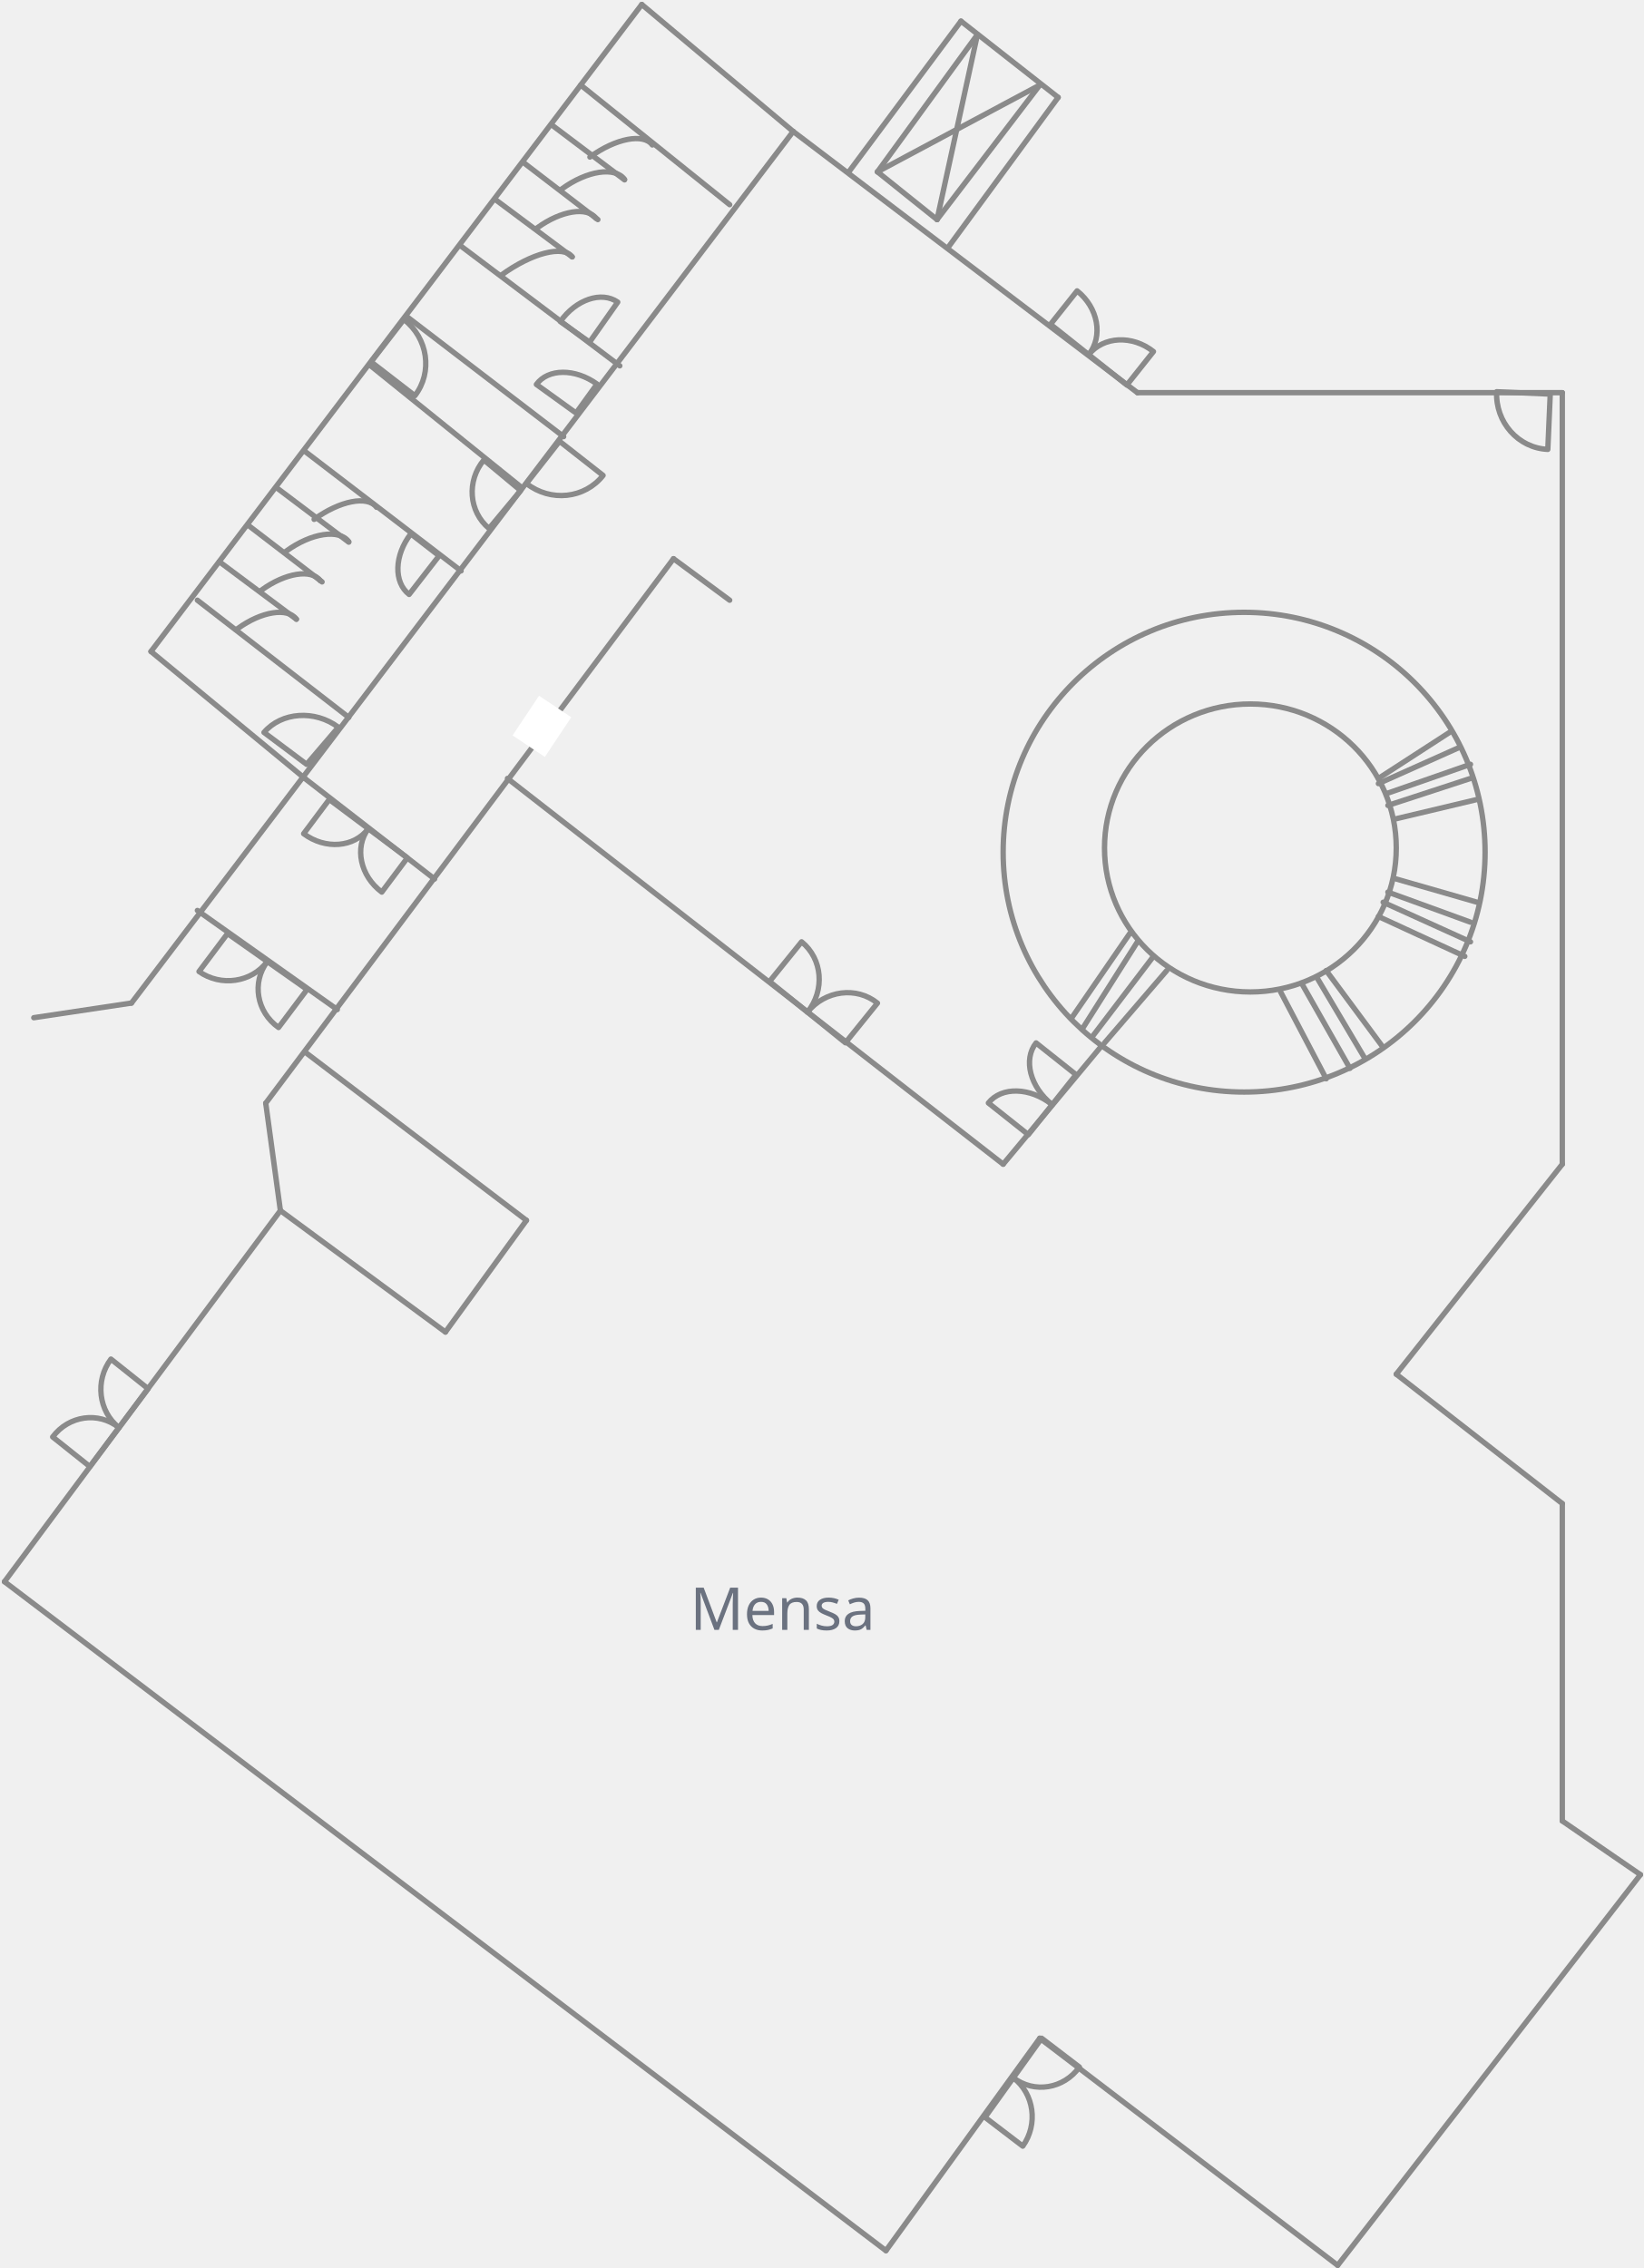
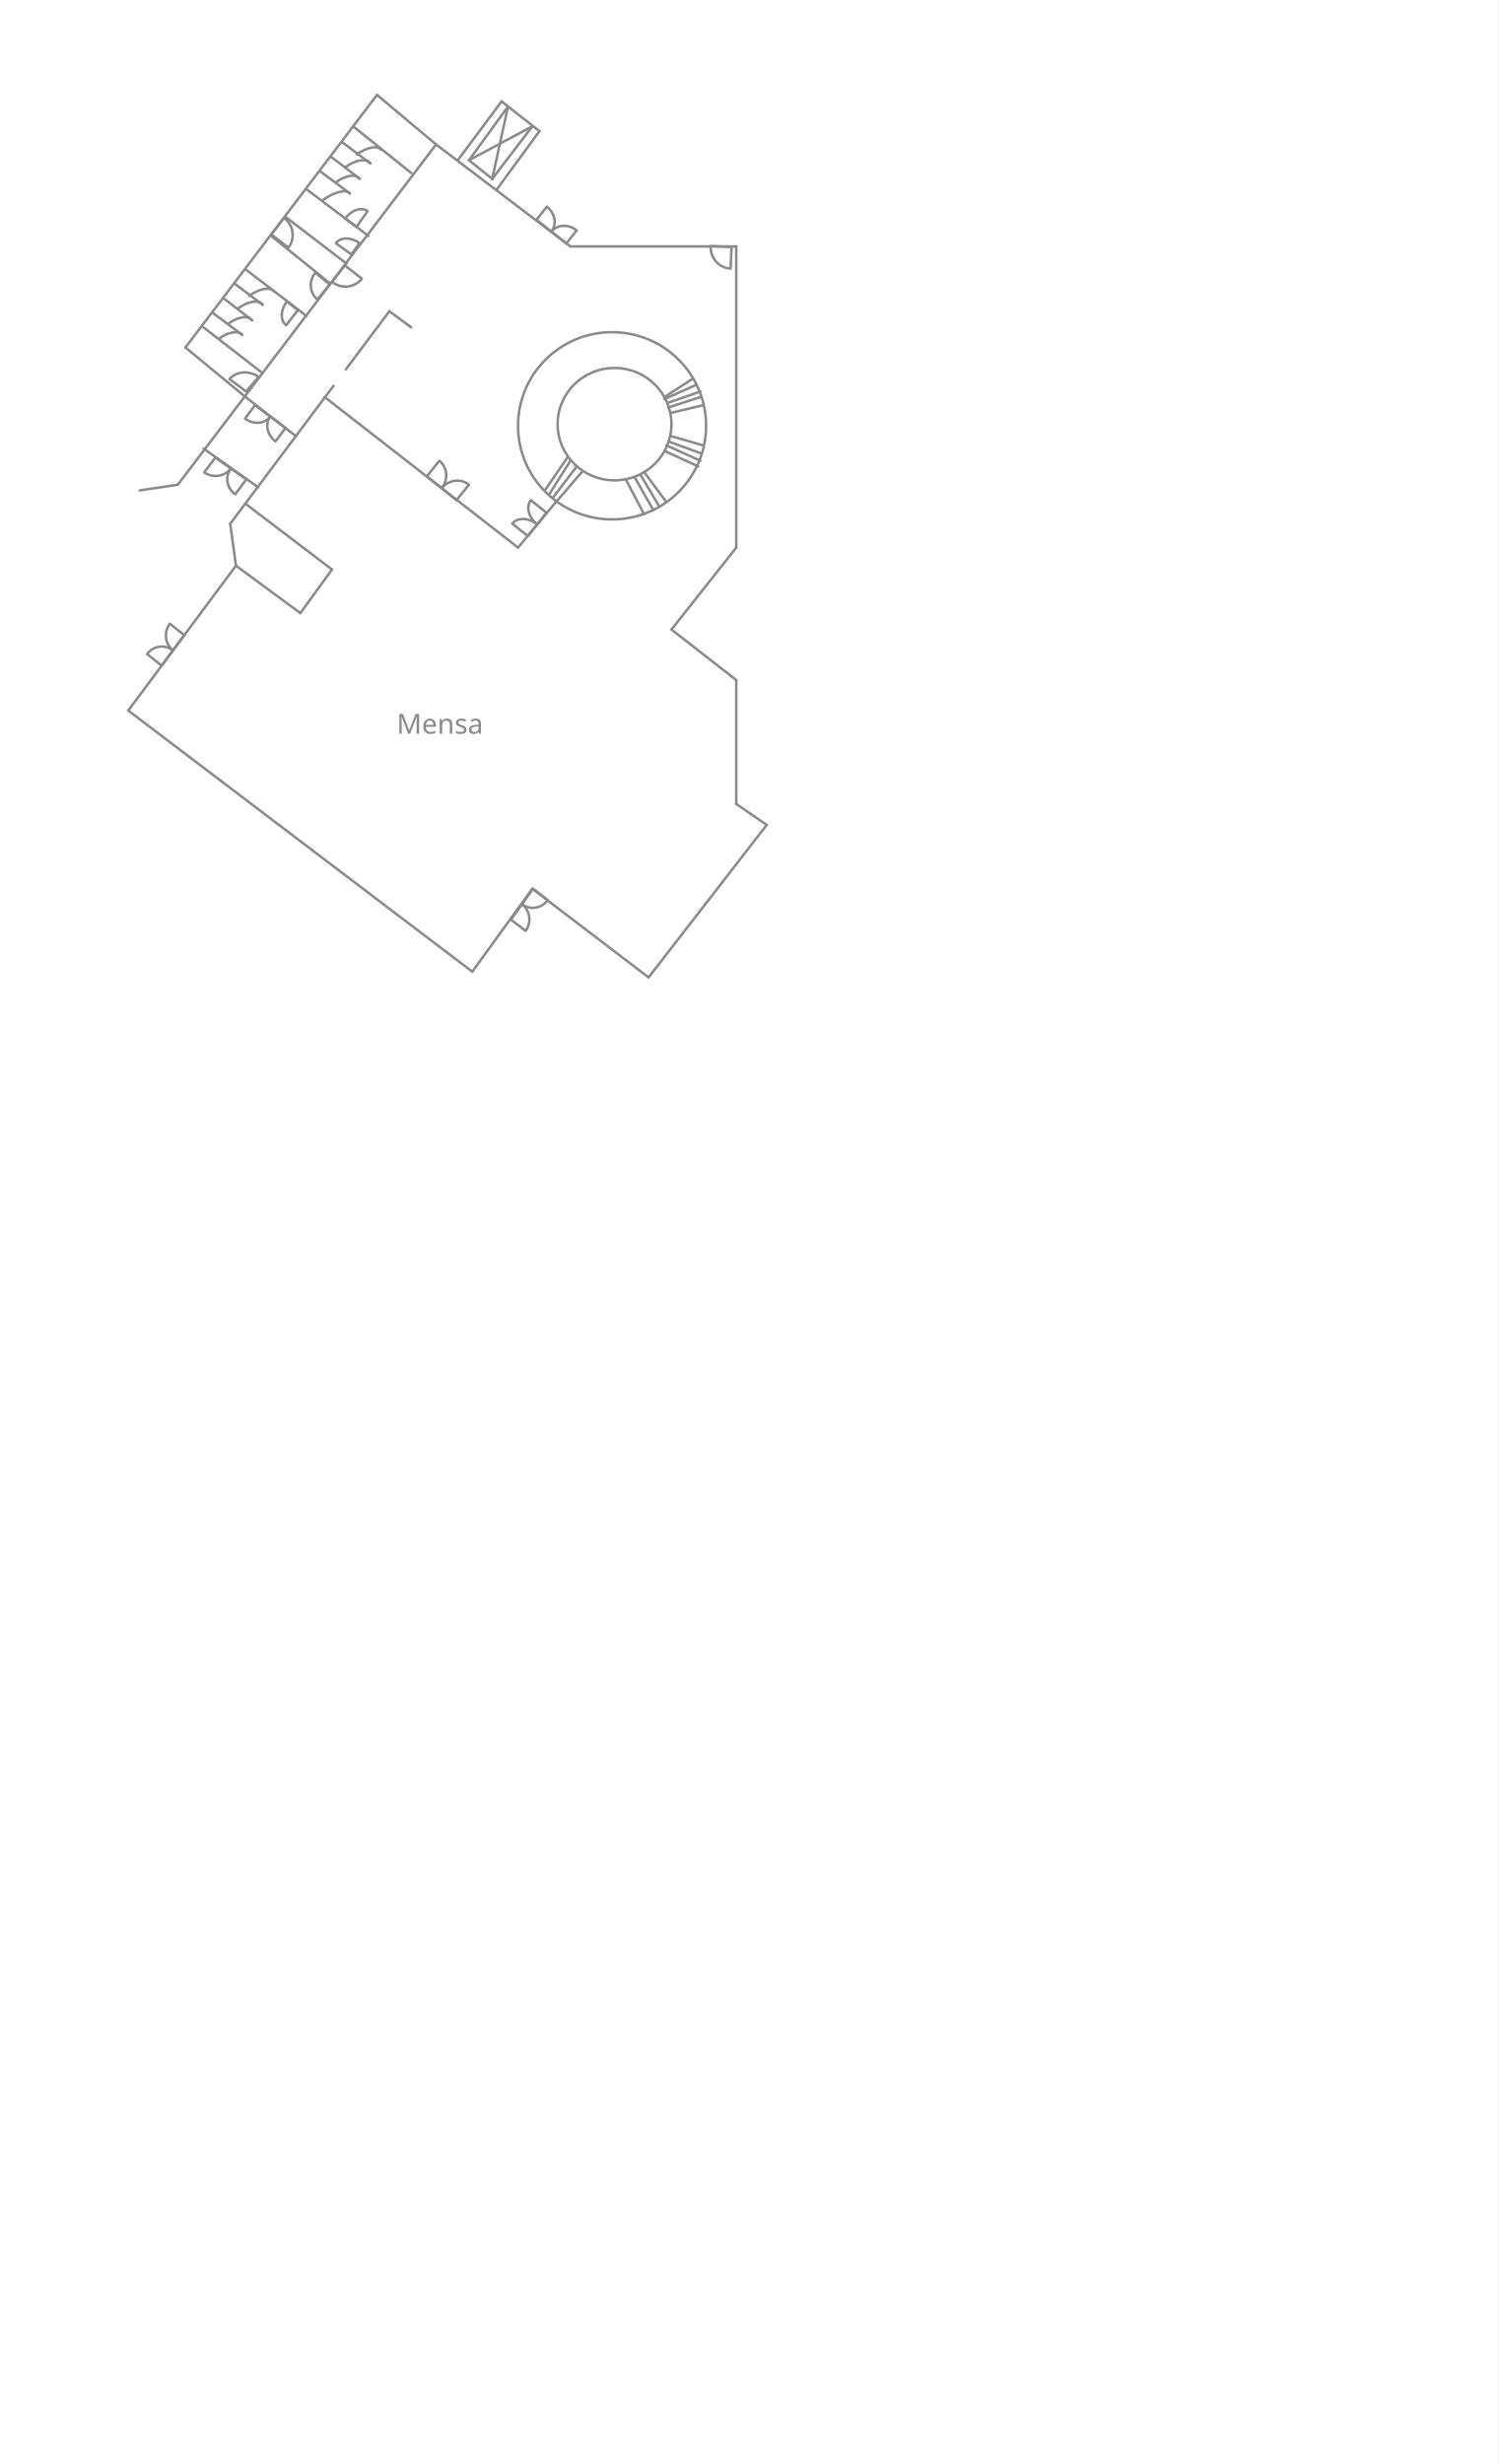
- <svg xmlns="http://www.w3.org/2000/svg" version="1.1" x="0" y="0" width="824.671" height="1138.394" viewBox="0, 0, 916.301, 1264.882">
-   <g id="Layer_1" transform="translate(-440.751, -435.219)">
-     <path d="M1311.979,1084.5 L1219.388,1201.601" fill-opacity="0" stroke="#8A8A8A" stroke-width="3" stroke-linecap="round" stroke-linejoin="round" />
-     <path d="M1219.388,1201.601 L1311.979,1273.768" fill-opacity="0" stroke="#8A8A8A" stroke-width="3" stroke-linecap="round" stroke-linejoin="round" />
-     <path d="M1311.979,1273.768 L1311.979,1450.782" fill-opacity="0" stroke="#8A8A8A" stroke-width="3" stroke-linecap="round" stroke-linejoin="round" />
-     <path d="M1311.979,1450.782 L1355.552,1480.738" fill-opacity="0" stroke="#8A8A8A" stroke-width="3" stroke-linecap="round" stroke-linejoin="round" />
-     <path d="M1355.552,1480.738 L1186.708,1698.601" fill-opacity="0" stroke="#8A8A8A" stroke-width="3" stroke-linecap="round" stroke-linejoin="round" />
-     <path d="M1186.708,1698.601 L1020.588,1571.968" fill-opacity="0" stroke="#8A8A8A" stroke-width="3" stroke-linecap="round" stroke-linejoin="round" />
-     <path d="M1020.588,1571.968 L934.804,1690.431" fill-opacity="0" stroke="#8A8A8A" stroke-width="3" stroke-linecap="round" stroke-linejoin="round" />
-     <path d="M934.804,1690.431 L443.251,1317.341" fill-opacity="0" stroke="#8A8A8A" stroke-width="3" stroke-linecap="round" stroke-linejoin="round" />
-     <path d="M443.251,1317.341 L597.117,1110.371" fill-opacity="0" stroke="#8A8A8A" stroke-width="3" stroke-linecap="round" stroke-linejoin="round" />
-     <path d="M597.117,1110.371 L588.947,1050.459" fill-opacity="0" stroke="#8A8A8A" stroke-width="3" stroke-linecap="round" stroke-linejoin="round" />
-     <path d="M588.947,1050.459 L816.341,746.812" fill-opacity="0" stroke="#8A8A8A" stroke-width="3" stroke-linecap="round" stroke-linejoin="round" />
-     <path d="M816.341,746.812 L847.659,769.96" fill-opacity="0" stroke="#8A8A8A" stroke-width="3" stroke-linecap="round" stroke-linejoin="round" />
-     <path d="M723.749,869.36 L1000.163,1084.5" fill-opacity="0" stroke="#8A8A8A" stroke-width="3" stroke-linecap="round" stroke-linejoin="round" />
-     <path d="M1000.163,1084.5 L1054.338,1019.392" fill-opacity="0" stroke="#8A8A8A" stroke-width="3" stroke-linecap="round" stroke-linejoin="round" />
-     <path d="M514.056,994.632 L883.062,508.525" fill-opacity="0" stroke="#8A8A8A" stroke-width="3" stroke-linecap="round" stroke-linejoin="round" />
-     <path d="M883.062,508.525 L1075.053,654.221" fill-opacity="0" stroke="#8A8A8A" stroke-width="3" stroke-linecap="round" stroke-linejoin="round" />
-     <path d="M1075.053,654.221 L1311.979,654.221" fill-opacity="0" stroke="#8A8A8A" stroke-width="3" stroke-linecap="round" stroke-linejoin="round" />
-     <path d="M1311.979,654.221 L1311.979,1084.5" fill-opacity="0" stroke="#8A8A8A" stroke-width="3" stroke-linecap="round" stroke-linejoin="round" />
-     <path d="M1209.432,869.36 L1249.131,843.655" fill-opacity="0" stroke="#8A8A8A" stroke-width="3" stroke-linecap="round" stroke-linejoin="round" />
-     <path d="M1209.432,872.239 L1254.425,852.124" fill-opacity="0" stroke="#8A8A8A" stroke-width="3" stroke-linecap="round" stroke-linejoin="round" />
-     <path d="M1214.725,877.532 L1260.777,861.485" fill-opacity="0" stroke="#8A8A8A" stroke-width="3" stroke-linecap="round" stroke-linejoin="round" />
-     <path d="M1214.725,884.413 L1260.777,869.36" fill-opacity="0" stroke="#8A8A8A" stroke-width="3" stroke-linecap="round" stroke-linejoin="round" />
-     <path d="M1219.388,891.824 L1264.482,881.095" fill-opacity="0" stroke="#8A8A8A" stroke-width="3" stroke-linecap="round" stroke-linejoin="round" />
-     <path d="M1219.388,925.448 L1264.482,938.405" fill-opacity="0" stroke="#8A8A8A" stroke-width="3" stroke-linecap="round" stroke-linejoin="round" />
-     <path d="M1214.725,932.749 L1260.777,949.521" fill-opacity="0" stroke="#8A8A8A" stroke-width="3" stroke-linecap="round" stroke-linejoin="round" />
-     <path d="M1212.078,938.405 L1260.777,960.481" fill-opacity="0" stroke="#8A8A8A" stroke-width="3" stroke-linecap="round" stroke-linejoin="round" />
-     <path d="M1209.432,946.345 L1257.601,968.577" fill-opacity="0" stroke="#8A8A8A" stroke-width="3" stroke-linecap="round" stroke-linejoin="round" />
-     <path d="M1180.319,976.517 L1212.078,1019.392" fill-opacity="0" stroke="#8A8A8A" stroke-width="3" stroke-linecap="round" stroke-linejoin="round" />
-     <path d="M1175.025,980.222 L1202.021,1025.744" fill-opacity="0" stroke="#8A8A8A" stroke-width="3" stroke-linecap="round" stroke-linejoin="round" />
-     <path d="M1167.085,984.457 L1193.552,1031.038" fill-opacity="0" stroke="#8A8A8A" stroke-width="3" stroke-linecap="round" stroke-linejoin="round" />
-     <path d="M1154.911,988.438 L1180.319,1036.86" fill-opacity="0" stroke="#8A8A8A" stroke-width="3" stroke-linecap="round" stroke-linejoin="round" />
-     <path d="M1091.391,976.517 L1056.688,1016.865" fill-opacity="0" stroke="#8A8A8A" stroke-width="3" stroke-linecap="round" stroke-linejoin="round" />
-     <path d="M1083.98,968.577 L1050.544,1012.511" fill-opacity="0" stroke="#8A8A8A" stroke-width="3" stroke-linecap="round" stroke-linejoin="round" />
-     <path d="M1075.053,960.481 L1044.81,1008.26" fill-opacity="0" stroke="#8A8A8A" stroke-width="3" stroke-linecap="round" stroke-linejoin="round" />
-     <path d="M1070.747,955.862 L1038.458,1002.801" fill-opacity="0" stroke="#8A8A8A" stroke-width="3" stroke-linecap="round" stroke-linejoin="round" />
-     <path d="M459.591,1002.801 L514.056,994.632" fill-opacity="0" stroke="#8A8A8A" stroke-width="3" stroke-linecap="round" stroke-linejoin="round" />
-     <path d="M524.95,798.555 L610.733,869.36" fill-opacity="0" stroke="#8A8A8A" stroke-width="3" stroke-linecap="round" stroke-linejoin="round" />
-     <path d="M524.95,798.555 L798.64,437.719" fill-opacity="0" stroke="#8A8A8A" stroke-width="3" stroke-linecap="round" stroke-linejoin="round" />
-     <path d="M798.64,437.719 L883.062,508.525" fill-opacity="0" stroke="#8A8A8A" stroke-width="3" stroke-linecap="round" stroke-linejoin="round" />
-     <path d="M550.821,769.96 L635.243,835.319" fill-opacity="0" stroke="#8A8A8A" stroke-width="3" stroke-linecap="round" stroke-linejoin="round" />
-     <path d="M610.733,686.9 L697.878,753.621" fill-opacity="0" stroke="#8A8A8A" stroke-width="3" stroke-linecap="round" stroke-linejoin="round" />
-     <path d="M647.497,639.243 L731.919,707.325" fill-opacity="0" stroke="#8A8A8A" stroke-width="3" stroke-linecap="round" stroke-linejoin="round" />
-     <path d="M667.922,612.01 L755.067,678.73" fill-opacity="0" stroke="#8A8A8A" stroke-width="3" stroke-linecap="round" stroke-linejoin="round" />
-     <path d="M697.878,572.522 L786.385,639.243" fill-opacity="0" stroke="#8A8A8A" stroke-width="3" stroke-linecap="round" stroke-linejoin="round" />
-     <path d="M764.599,482.654 L847.659,549.374" fill-opacity="0" stroke="#8A8A8A" stroke-width="3" stroke-linecap="round" stroke-linejoin="round" />
-     <path d="M713.464,729.953 C702.145,720.528 700.858,703.414 710.589,691.729 L731.083,708.795 z" fill-opacity="0" stroke="#8A8A8A" stroke-width="3" stroke-linecap="round" stroke-linejoin="round" />
-     <path d="M668.9,766.739 C660.191,759.987 660.615,744.86 669.847,732.953 L685.616,745.18 z" fill-opacity="0" stroke="#8A8A8A" stroke-width="3" stroke-linecap="round" stroke-linejoin="round" />
-     <path d="M563.065,748.492 L606.033,780.547" fill-opacity="0" stroke="#8A8A8A" stroke-width="3" stroke-linecap="round" stroke-linejoin="round" />
-     <path d="M573.294,785.788 C586.485,776.18 601.142,773.833 606.033,780.547" fill-opacity="0" stroke="#8A8A8A" stroke-width="3" stroke-linecap="round" stroke-linejoin="round" />
-     <path d="M579.434,728.372 L620.355,759.745" fill-opacity="0" stroke="#8A8A8A" stroke-width="3" stroke-linecap="round" stroke-linejoin="round" />
-     <path d="M595.12,707.325 L635.243,737.579" fill-opacity="0" stroke="#8A8A8A" stroke-width="3" stroke-linecap="round" stroke-linejoin="round" />
-     <path d="M586.616,764.316 C599.807,754.707 614.465,752.36 619.355,759.074" fill-opacity="0" stroke="#8A8A8A" stroke-width="3" stroke-linecap="round" stroke-linejoin="round" />
-     <path d="M600.348,742.6 C614.324,732.42 629.947,730.061 635.243,737.332" fill-opacity="0" stroke="#8A8A8A" stroke-width="3" stroke-linecap="round" stroke-linejoin="round" />
-     <path d="M615.925,724.871 C630.252,714.434 645.832,711.416 650.722,718.13" fill-opacity="0" stroke="#8A8A8A" stroke-width="3" stroke-linecap="round" stroke-linejoin="round" />
-     <path d="M716.861,546.425 L759.829,578.48" fill-opacity="0" stroke="#8A8A8A" stroke-width="3" stroke-linecap="round" stroke-linejoin="round" />
-     <path d="M720.392,588.601 C737.282,576.298 754.938,571.767 759.829,578.48" fill-opacity="0" stroke="#8A8A8A" stroke-width="3" stroke-linecap="round" stroke-linejoin="round" />
-     <path d="M733.23,526.305 L774.151,557.678" fill-opacity="0" stroke="#8A8A8A" stroke-width="3" stroke-linecap="round" stroke-linejoin="round" />
-     <path d="M748.916,505.258 L789.039,535.513" fill-opacity="0" stroke="#8A8A8A" stroke-width="3" stroke-linecap="round" stroke-linejoin="round" />
-     <path d="M740.412,562.249 C753.603,552.641 768.261,550.294 773.151,557.007" fill-opacity="0" stroke="#8A8A8A" stroke-width="3" stroke-linecap="round" stroke-linejoin="round" />
-     <path d="M754.144,540.533 C768.12,530.353 783.743,527.995 789.039,535.265" fill-opacity="0" stroke="#8A8A8A" stroke-width="3" stroke-linecap="round" stroke-linejoin="round" />
-     <path d="M769.721,522.804 C784.048,512.368 799.628,509.35 804.518,516.063" fill-opacity="0" stroke="#8A8A8A" stroke-width="3" stroke-linecap="round" stroke-linejoin="round" />
-     <path d="M785.229,603.72 C776.215,597.381 761.882,602.232 753.214,614.556 L769.535,626.035 z" fill-opacity="0" stroke="#8A8A8A" stroke-width="3" stroke-linecap="round" stroke-linejoin="round" />
-     <path d="M739.882,649.622 C746.331,640.686 761.463,640.589 773.681,649.405 L762.005,665.586 z" fill-opacity="0" stroke="#8A8A8A" stroke-width="3" stroke-linecap="round" stroke-linejoin="round" />
-     <path d="M672.11,655.9 C682.204,642.827 679.452,623.786 665.963,613.371 L647.686,637.041 z" fill-opacity="0" stroke="#8A8A8A" stroke-width="3" stroke-linecap="round" stroke-linejoin="round" />
-     <path d="M777.058,700.36 C766.869,713.359 747.736,715.374 734.323,704.861 L752.771,681.324 z" fill-opacity="0" stroke="#8A8A8A" stroke-width="3" stroke-linecap="round" stroke-linejoin="round" />
-     <path d="M629.435,840.803 C616.31,830.979 597.747,832.275 587.974,843.697 L611.739,861.485 z" fill-opacity="0" stroke="#8A8A8A" stroke-width="3" stroke-linecap="round" stroke-linejoin="round" />
+ <svg xmlns="http://www.w3.org/2000/svg" version="1.1" x="0" y="0" width="1788" height="2940" viewBox="0, 0, 1788, 2940">
+   <g id="Background">
+     <rect x="0" y="0" width="1788" height="2940" fill="#FFFFFF" />
+   </g>
+   <g id="Layer_1">
    <g>
-       <path d="M930.069,994.668 C918.387,985.227 900.915,987.477 891.044,999.691 L912.197,1016.785 z" fill-opacity="0" stroke="#8A8A8A" stroke-width="3" stroke-linecap="round" stroke-linejoin="round" />
-       <path d="M887.763,960.481 C899.446,969.921 900.915,987.476 891.044,999.691 L869.891,982.598 z" fill-opacity="0" stroke="#8A8A8A" stroke-width="3" stroke-linecap="round" stroke-linejoin="round" />
-     </g>
-     <g>
-       <path d="M1018.521,1016.865 C1011.18,1026.112 1015.199,1041.525 1027.499,1051.289 L1040.792,1034.545 z" fill-opacity="0" stroke="#8A8A8A" stroke-width="3" stroke-linecap="round" stroke-linejoin="round" />
-       <path d="M991.935,1050.353 C999.277,1041.105 1015.199,1041.525 1027.499,1051.289 L1014.206,1068.033 z" fill-opacity="0" stroke="#8A8A8A" stroke-width="3" stroke-linecap="round" stroke-linejoin="round" />
-     </g>
-     <path d="M550.821,942.994 L628.844,998.264" fill-opacity="0" stroke="#8A8A8A" stroke-width="3" stroke-linecap="round" stroke-linejoin="round" />
-     <path d="M610.733,869.36 L683.093,925.448" fill-opacity="0" stroke="#8A8A8A" stroke-width="3" stroke-linecap="round" stroke-linejoin="round" />
-     <g>
-       <path d="M596.086,1008.26 C583.84,999.642 581.032,983.169 589.813,971.465 L611.986,987.069 z" fill-opacity="0" stroke="#8A8A8A" stroke-width="3" stroke-linecap="round" stroke-linejoin="round" />
-       <path d="M551.739,977.053 C563.985,985.67 581.032,983.169 589.813,971.465 L567.64,955.862 z" fill-opacity="0" stroke="#8A8A8A" stroke-width="3" stroke-linecap="round" stroke-linejoin="round" />
-     </g>
-     <g>
-       <path d="M610.091,900.18 C622.12,909.173 638.26,907.92 646.14,897.38 L624.359,881.095 z" fill-opacity="0" stroke="#8A8A8A" stroke-width="3" stroke-linecap="round" stroke-linejoin="round" />
-       <path d="M653.654,932.749 C641.624,923.755 638.26,907.92 646.14,897.38 L667.922,913.664 z" fill-opacity="0" stroke="#8A8A8A" stroke-width="3" stroke-linecap="round" stroke-linejoin="round" />
-     </g>
-     <path d="M597.117,1110.371 L689.145,1178.109" fill-opacity="0" stroke="#8A8A8A" stroke-width="3" stroke-linecap="round" stroke-linejoin="round" />
-     <path d="M689.145,1178.109 L734.323,1115.821" fill-opacity="0" stroke="#8A8A8A" stroke-width="3" stroke-linecap="round" stroke-linejoin="round" />
-     <path d="M734.323,1115.821 L610.733,1021.864" fill-opacity="0" stroke="#8A8A8A" stroke-width="3" stroke-linecap="round" stroke-linejoin="round" />
-     <path d="M1138.038,988.438 C1093.11,988.438 1056.688,952.486 1056.688,908.137 C1056.688,863.788 1093.11,827.836 1138.038,827.836 C1182.966,827.836 1219.388,863.788 1219.388,908.137 C1219.388,952.486 1182.966,988.438 1138.038,988.438 z" fill-opacity="0" stroke="#8A8A8A" stroke-width="3" stroke-linecap="round" stroke-linejoin="round" />
-     <path d="M1134.541,1044.26 C1060.326,1044.26 1000.163,984.369 1000.163,910.489 C1000.163,836.61 1060.326,776.719 1134.541,776.719 C1208.756,776.719 1268.919,836.61 1268.919,910.489 C1268.919,984.369 1208.756,1044.26 1134.541,1044.26 z" fill-opacity="0" stroke="#8A8A8A" stroke-width="3" stroke-linecap="round" stroke-linejoin="round" />
-     <g>
-       <path d="M1042.681,1588.047 C1033.961,1600.219 1017.464,1602.889 1005.835,1594.01 L1021.625,1571.968 z" fill-opacity="0" stroke="#8A8A8A" stroke-width="3" stroke-linecap="round" stroke-linejoin="round" />
-       <path d="M1011.102,1632.129 C1019.823,1619.956 1017.464,1602.889 1005.835,1594.01 L990.046,1616.051 z" fill-opacity="0" stroke="#8A8A8A" stroke-width="3" stroke-linecap="round" stroke-linejoin="round" />
-     </g>
-     <path d="M1303.897,685.837 C1287.397,685.111 1274.628,670.721 1275.376,653.695 L1305.253,655.009 z" fill-opacity="0" stroke="#8A8A8A" stroke-width="3" stroke-linecap="round" stroke-linejoin="round" />
-     <g>
-       <path d="M1083.98,631.292 C1072.223,621.945 1056.053,622.718 1047.864,633.019 L1069.152,649.944 z" fill-opacity="0" stroke="#8A8A8A" stroke-width="3" stroke-linecap="round" stroke-linejoin="round" />
-       <path d="M1041.404,597.443 C1053.161,606.79 1056.053,622.718 1047.864,633.019 L1026.575,616.095 z" fill-opacity="0" stroke="#8A8A8A" stroke-width="3" stroke-linecap="round" stroke-linejoin="round" />
-     </g>
-     <path d="M914.111,531.045 L976.641,447.011" fill-opacity="0" stroke="#8A8A8A" stroke-width="3" stroke-linecap="round" stroke-linejoin="round" />
-     <path d="M976.641,447.011 L1030.833,489.531" fill-opacity="0" stroke="#8A8A8A" stroke-width="3" stroke-linecap="round" stroke-linejoin="round" />
-     <path d="M1030.833,489.531 L969.971,572.522" fill-opacity="0" stroke="#8A8A8A" stroke-width="3" stroke-linecap="round" stroke-linejoin="round" />
-     <path d="M930.069,531.045 L963.301,557.678" fill-opacity="0" stroke="#8A8A8A" stroke-width="3" stroke-linecap="round" stroke-linejoin="round" />
-     <path d="M963.301,557.679 L1020.588,482.654" fill-opacity="0" stroke="#8A8A8A" stroke-width="3" stroke-linecap="round" stroke-linejoin="round" />
-     <path d="M930.069,531.045 L985.812,454.514" fill-opacity="0" stroke="#8A8A8A" stroke-width="3" stroke-linecap="round" stroke-linejoin="round" />
-     <path d="M985.811,454.514 L963.301,557.679" fill-opacity="0" stroke="#8A8A8A" stroke-width="3" stroke-linecap="round" stroke-linejoin="round" />
-     <path d="M930.069,531.045 L1020.588,482.654" fill-opacity="0" stroke="#8A8A8A" stroke-width="3" stroke-linecap="round" stroke-linejoin="round" />
-     <text transform="matrix(1, 0, 0, 1, 878.124, 1332.228)">
-       <tspan x="-52.553" y="12" font-family="HelveticaNeue-Bold" font-size="33" fill="#6B7280">Mensa</tspan>
-     </text>
-     <path d="M726.595,845.39 L741.329,823.245 L759.329,835.221 L744.594,857.366 L726.595,845.39 z" fill="#FFFFFF" />
-     <g>
-       <path d="M470.123,1236.61 C479.095,1224.622 495.644,1222.297 507.085,1231.417 L490.84,1253.124 z" fill-opacity="0" stroke="#8A8A8A" stroke-width="3" stroke-linecap="round" stroke-linejoin="round" />
-       <path d="M502.614,1193.196 C493.642,1205.184 495.644,1222.297 507.085,1231.417 L523.331,1209.71 z" fill-opacity="0" stroke="#8A8A8A" stroke-width="3" stroke-linecap="round" stroke-linejoin="round" />
+       <path d="M878.532,653.372 L801.209,751.164" fill-opacity="0" stroke="#8A8A8A" stroke-width="3" stroke-linecap="round" stroke-linejoin="round" />
+       <path d="M801.209,751.164 L878.532,811.43" fill-opacity="0" stroke="#8A8A8A" stroke-width="3" stroke-linecap="round" stroke-linejoin="round" />
+       <path d="M878.532,811.43 L878.532,959.255" fill-opacity="0" stroke="#8A8A8A" stroke-width="3" stroke-linecap="round" stroke-linejoin="round" />
+       <path d="M878.532,959.255 L914.92,984.271" fill-opacity="0" stroke="#8A8A8A" stroke-width="3" stroke-linecap="round" stroke-linejoin="round" />
+       <path d="M914.92,984.271 L773.918,1166.209" fill-opacity="0" stroke="#8A8A8A" stroke-width="3" stroke-linecap="round" stroke-linejoin="round" />
+       <path d="M773.918,1166.209 L635.191,1060.458" fill-opacity="0" stroke="#8A8A8A" stroke-width="3" stroke-linecap="round" stroke-linejoin="round" />
+       <path d="M635.191,1060.458 L563.553,1159.386" fill-opacity="0" stroke="#8A8A8A" stroke-width="3" stroke-linecap="round" stroke-linejoin="round" />
+       <path d="M563.553,1159.386 L153.056,847.818" fill-opacity="0" stroke="#8A8A8A" stroke-width="3" stroke-linecap="round" stroke-linejoin="round" />
+       <path d="M153.056,847.818 L281.55,674.977" fill-opacity="0" stroke="#8A8A8A" stroke-width="3" stroke-linecap="round" stroke-linejoin="round" />
+       <path d="M281.55,674.977 L274.727,624.944" fill-opacity="0" stroke="#8A8A8A" stroke-width="3" stroke-linecap="round" stroke-linejoin="round" />
+       <path d="M274.727,624.944 L464.624,371.369" fill-opacity="0" stroke="#8A8A8A" stroke-width="3" stroke-linecap="round" stroke-linejoin="round" />
+       <path d="M464.624,371.369 L490.778,390.7" fill-opacity="0" stroke="#8A8A8A" stroke-width="3" stroke-linecap="round" stroke-linejoin="round" />
+       <path d="M387.301,473.709 L618.134,653.372" fill-opacity="0" stroke="#8A8A8A" stroke-width="3" stroke-linecap="round" stroke-linejoin="round" />
+       <path d="M618.134,653.372 L663.376,599.001" fill-opacity="0" stroke="#8A8A8A" stroke-width="3" stroke-linecap="round" stroke-linejoin="round" />
+       <path d="M212.186,578.323 L520.343,172.375" fill-opacity="0" stroke="#8A8A8A" stroke-width="3" stroke-linecap="round" stroke-linejoin="round" />
+       <path d="M520.343,172.375 L680.675,294.045" fill-opacity="0" stroke="#8A8A8A" stroke-width="3" stroke-linecap="round" stroke-linejoin="round" />
+       <path d="M680.675,294.045 L878.532,294.045" fill-opacity="0" stroke="#8A8A8A" stroke-width="3" stroke-linecap="round" stroke-linejoin="round" />
+       <path d="M878.532,294.045 L878.532,653.372" fill-opacity="0" stroke="#8A8A8A" stroke-width="3" stroke-linecap="round" stroke-linejoin="round" />
+       <path d="M792.895,473.709 L826.048,452.242" fill-opacity="0" stroke="#8A8A8A" stroke-width="3" stroke-linecap="round" stroke-linejoin="round" />
+       <path d="M792.895,476.113 L830.468,459.315" fill-opacity="0" stroke="#8A8A8A" stroke-width="3" stroke-linecap="round" stroke-linejoin="round" />
+       <path d="M797.315,480.533 L835.773,467.132" fill-opacity="0" stroke="#8A8A8A" stroke-width="3" stroke-linecap="round" stroke-linejoin="round" />
+       <path d="M797.315,486.28 L835.773,473.709" fill-opacity="0" stroke="#8A8A8A" stroke-width="3" stroke-linecap="round" stroke-linejoin="round" />
+       <path d="M801.209,492.468 L838.867,483.509" fill-opacity="0" stroke="#8A8A8A" stroke-width="3" stroke-linecap="round" stroke-linejoin="round" />
+       <path d="M801.209,520.548 L838.867,531.368" fill-opacity="0" stroke="#8A8A8A" stroke-width="3" stroke-linecap="round" stroke-linejoin="round" />
+       <path d="M797.315,526.644 L835.773,540.651" fill-opacity="0" stroke="#8A8A8A" stroke-width="3" stroke-linecap="round" stroke-linejoin="round" />
+       <path d="M795.105,531.368 L835.773,549.804" fill-opacity="0" stroke="#8A8A8A" stroke-width="3" stroke-linecap="round" stroke-linejoin="round" />
+       <path d="M792.895,537.999 L833.121,556.565" fill-opacity="0" stroke="#8A8A8A" stroke-width="3" stroke-linecap="round" stroke-linejoin="round" />
+       <path d="M768.582,563.195 L795.105,599.001" fill-opacity="0" stroke="#8A8A8A" stroke-width="3" stroke-linecap="round" stroke-linejoin="round" />
+       <path d="M764.162,566.29 L786.706,604.305" fill-opacity="0" stroke="#8A8A8A" stroke-width="3" stroke-linecap="round" stroke-linejoin="round" />
+       <path d="M757.531,569.826 L779.633,608.726" fill-opacity="0" stroke="#8A8A8A" stroke-width="3" stroke-linecap="round" stroke-linejoin="round" />
+       <path d="M747.364,573.151 L768.582,613.588" fill-opacity="0" stroke="#8A8A8A" stroke-width="3" stroke-linecap="round" stroke-linejoin="round" />
+       <path d="M694.319,563.195 L665.339,596.89" fill-opacity="0" stroke="#8A8A8A" stroke-width="3" stroke-linecap="round" stroke-linejoin="round" />
+       <path d="M688.13,556.565 L660.207,593.254" fill-opacity="0" stroke="#8A8A8A" stroke-width="3" stroke-linecap="round" stroke-linejoin="round" />
+       <path d="M680.675,549.804 L655.419,589.704" fill-opacity="0" stroke="#8A8A8A" stroke-width="3" stroke-linecap="round" stroke-linejoin="round" />
+       <path d="M677.079,545.946 L650.114,585.146" fill-opacity="0" stroke="#8A8A8A" stroke-width="3" stroke-linecap="round" stroke-linejoin="round" />
+       <path d="M166.701,585.146 L212.186,578.323" fill-opacity="0" stroke="#8A8A8A" stroke-width="3" stroke-linecap="round" stroke-linejoin="round" />
+       <path d="M221.283,414.579 L292.921,473.709" fill-opacity="0" stroke="#8A8A8A" stroke-width="3" stroke-linecap="round" stroke-linejoin="round" />
+       <path d="M221.283,414.579 L449.842,113.245" fill-opacity="0" stroke="#8A8A8A" stroke-width="3" stroke-linecap="round" stroke-linejoin="round" />
+       <path d="M449.842,113.245 L520.343,172.375" fill-opacity="0" stroke="#8A8A8A" stroke-width="3" stroke-linecap="round" stroke-linejoin="round" />
+       <path d="M242.888,390.7 L313.389,445.281" fill-opacity="0" stroke="#8A8A8A" stroke-width="3" stroke-linecap="round" stroke-linejoin="round" />
+       <path d="M292.921,321.336 L365.696,377.054" fill-opacity="0" stroke="#8A8A8A" stroke-width="3" stroke-linecap="round" stroke-linejoin="round" />
+       <path d="M323.623,281.537 L394.123,338.393" fill-opacity="0" stroke="#8A8A8A" stroke-width="3" stroke-linecap="round" stroke-linejoin="round" />
+       <path d="M340.679,258.795 L413.454,314.513" fill-opacity="0" stroke="#8A8A8A" stroke-width="3" stroke-linecap="round" stroke-linejoin="round" />
+       <path d="M365.696,225.819 L439.608,281.537" fill-opacity="0" stroke="#8A8A8A" stroke-width="3" stroke-linecap="round" stroke-linejoin="round" />
+       <path d="M421.414,150.77 L490.778,206.488" fill-opacity="0" stroke="#8A8A8A" stroke-width="3" stroke-linecap="round" stroke-linejoin="round" />
+       <path d="M378.711,357.29 C369.259,349.419 368.184,335.127 376.31,325.368 L393.425,339.62 z" fill-opacity="0" stroke="#8A8A8A" stroke-width="3" stroke-linecap="round" stroke-linejoin="round" />
+       <path d="M341.496,388.01 C334.223,382.371 334.577,369.739 342.287,359.795 L355.455,370.005 z" fill-opacity="0" stroke="#8A8A8A" stroke-width="3" stroke-linecap="round" stroke-linejoin="round" />
+       <path d="M253.113,372.771 L288.995,399.54" fill-opacity="0" stroke="#8A8A8A" stroke-width="3" stroke-linecap="round" stroke-linejoin="round" />
+       <path d="M261.655,403.918 C272.671,395.894 284.911,393.934 288.995,399.54" fill-opacity="0" stroke="#8A8A8A" stroke-width="3" stroke-linecap="round" stroke-linejoin="round" />
+       <path d="M266.783,355.969 L300.956,382.169" fill-opacity="0" stroke="#8A8A8A" stroke-width="3" stroke-linecap="round" stroke-linejoin="round" />
+       <path d="M279.882,338.393 L313.389,363.658" fill-opacity="0" stroke="#8A8A8A" stroke-width="3" stroke-linecap="round" stroke-linejoin="round" />
+       <path d="M272.781,385.986 C283.796,377.962 296.037,376.002 300.121,381.609" fill-opacity="0" stroke="#8A8A8A" stroke-width="3" stroke-linecap="round" stroke-linejoin="round" />
+       <path d="M284.248,367.851 C295.919,359.35 308.966,357.38 313.389,363.451" fill-opacity="0" stroke="#8A8A8A" stroke-width="3" stroke-linecap="round" stroke-linejoin="round" />
+       <path d="M297.256,353.045 C309.221,344.33 322.231,341.809 326.315,347.416" fill-opacity="0" stroke="#8A8A8A" stroke-width="3" stroke-linecap="round" stroke-linejoin="round" />
+       <path d="M381.548,204.025 L417.431,230.794" fill-opacity="0" stroke="#8A8A8A" stroke-width="3" stroke-linecap="round" stroke-linejoin="round" />
+       <path d="M384.497,239.246 C398.602,228.972 413.347,225.188 417.431,230.794" fill-opacity="0" stroke="#8A8A8A" stroke-width="3" stroke-linecap="round" stroke-linejoin="round" />
+       <path d="M395.218,187.223 L429.391,213.423" fill-opacity="0" stroke="#8A8A8A" stroke-width="3" stroke-linecap="round" stroke-linejoin="round" />
+       <path d="M408.318,169.647 L441.824,194.912" fill-opacity="0" stroke="#8A8A8A" stroke-width="3" stroke-linecap="round" stroke-linejoin="round" />
+       <path d="M401.216,217.24 C412.232,209.216 424.472,207.256 428.556,212.863" fill-opacity="0" stroke="#8A8A8A" stroke-width="3" stroke-linecap="round" stroke-linejoin="round" />
+       <path d="M412.684,199.105 C424.355,190.604 437.401,188.634 441.824,194.705" fill-opacity="0" stroke="#8A8A8A" stroke-width="3" stroke-linecap="round" stroke-linejoin="round" />
+       <path d="M425.691,184.299 C437.656,175.584 450.667,173.063 454.751,178.67" fill-opacity="0" stroke="#8A8A8A" stroke-width="3" stroke-linecap="round" stroke-linejoin="round" />
+       <path d="M438.642,251.872 C431.115,246.578 419.145,250.63 411.907,260.922 L425.536,270.507 z" fill-opacity="0" stroke="#8A8A8A" stroke-width="3" stroke-linecap="round" stroke-linejoin="round" />
+       <path d="M400.773,290.205 C406.158,282.742 418.795,282.661 428.998,290.024 L419.248,303.536 z" fill-opacity="0" stroke="#8A8A8A" stroke-width="3" stroke-linecap="round" stroke-linejoin="round" />
+       <path d="M344.177,295.448 C352.606,284.531 350.308,268.63 339.043,259.932 L323.78,279.698 z" fill-opacity="0" stroke="#8A8A8A" stroke-width="3" stroke-linecap="round" stroke-linejoin="round" />
+       <path d="M431.819,332.576 C423.31,343.432 407.332,345.115 396.131,336.335 L411.537,316.68 z" fill-opacity="0" stroke="#8A8A8A" stroke-width="3" stroke-linecap="round" stroke-linejoin="round" />
+       <path d="M308.539,449.86 C297.578,441.656 282.076,442.738 273.914,452.278 L293.761,467.132 z" fill-opacity="0" stroke="#8A8A8A" stroke-width="3" stroke-linecap="round" stroke-linejoin="round" />
+       <g>
+         <path d="M559.599,578.353 C549.843,570.47 535.252,572.348 527.009,582.549 L544.673,596.823 z" fill-opacity="0" stroke="#8A8A8A" stroke-width="3" stroke-linecap="round" stroke-linejoin="round" />
+         <path d="M524.269,549.804 C534.025,557.688 535.252,572.348 527.009,582.548 L509.344,568.274 z" fill-opacity="0" stroke="#8A8A8A" stroke-width="3" stroke-linecap="round" stroke-linejoin="round" />
+       </g>
+       <g>
+         <path d="M633.465,596.89 C627.334,604.612 630.691,617.483 640.962,625.638 L652.063,611.655 z" fill-opacity="0" stroke="#8A8A8A" stroke-width="3" stroke-linecap="round" stroke-linejoin="round" />
+         <path d="M611.263,624.856 C617.394,617.133 630.691,617.483 640.962,625.638 L629.861,639.621 z" fill-opacity="0" stroke="#8A8A8A" stroke-width="3" stroke-linecap="round" stroke-linejoin="round" />
+       </g>
+       <path d="M242.888,535.201 L308.045,581.356" fill-opacity="0" stroke="#8A8A8A" stroke-width="3" stroke-linecap="round" stroke-linejoin="round" />
+       <path d="M292.921,473.709 L353.348,520.548" fill-opacity="0" stroke="#8A8A8A" stroke-width="3" stroke-linecap="round" stroke-linejoin="round" />
+       <g>
+         <path d="M280.689,589.704 C270.462,582.507 268.117,568.75 275.45,558.977 L293.967,572.007 z" fill-opacity="0" stroke="#8A8A8A" stroke-width="3" stroke-linecap="round" stroke-linejoin="round" />
+         <path d="M243.655,563.643 C253.882,570.839 268.117,568.75 275.45,558.977 L256.933,545.946 z" fill-opacity="0" stroke="#8A8A8A" stroke-width="3" stroke-linecap="round" stroke-linejoin="round" />
+       </g>
+       <g>
+         <path d="M292.384,499.446 C302.43,506.957 315.909,505.91 322.489,497.108 L304.299,483.509 z" fill-opacity="0" stroke="#8A8A8A" stroke-width="3" stroke-linecap="round" stroke-linejoin="round" />
+         <path d="M328.764,526.644 C318.718,519.134 315.909,505.91 322.489,497.108 L340.679,510.707 z" fill-opacity="0" stroke="#8A8A8A" stroke-width="3" stroke-linecap="round" stroke-linejoin="round" />
+       </g>
+       <path d="M281.55,674.977 L358.402,731.545" fill-opacity="0" stroke="#8A8A8A" stroke-width="3" stroke-linecap="round" stroke-linejoin="round" />
+       <path d="M358.402,731.545 L396.131,679.528" fill-opacity="0" stroke="#8A8A8A" stroke-width="3" stroke-linecap="round" stroke-linejoin="round" />
+       <path d="M396.131,679.528 L292.921,601.065" fill-opacity="0" stroke="#8A8A8A" stroke-width="3" stroke-linecap="round" stroke-linejoin="round" />
+       <path d="M733.274,573.151 C695.754,573.151 665.338,543.127 665.338,506.091 C665.338,469.055 695.754,439.032 733.274,439.032 C770.793,439.032 801.209,469.055 801.209,506.091 C801.209,543.127 770.793,573.151 733.274,573.151 z" fill-opacity="0" stroke="#8A8A8A" stroke-width="3" stroke-linecap="round" stroke-linejoin="round" />
+       <path d="M730.353,619.768 C668.376,619.768 618.134,569.753 618.134,508.056 C618.134,446.359 668.376,396.344 730.353,396.344 C792.33,396.344 842.573,446.359 842.573,508.056 C842.573,569.753 792.33,619.768 730.353,619.768 z" fill-opacity="0" stroke="#8A8A8A" stroke-width="3" stroke-linecap="round" stroke-linejoin="round" />
+       <g>
+         <path d="M653.641,1073.885 C646.359,1084.05 632.582,1086.28 622.871,1078.864 L636.057,1060.458 z" fill-opacity="0" stroke="#8A8A8A" stroke-width="3" stroke-linecap="round" stroke-linejoin="round" />
+         <path d="M627.269,1110.698 C634.552,1100.532 632.582,1086.28 622.871,1078.864 L609.685,1097.271 z" fill-opacity="0" stroke="#8A8A8A" stroke-width="3" stroke-linecap="round" stroke-linejoin="round" />
+       </g>
+       <path d="M871.783,320.448 C858.003,319.842 847.34,307.825 847.965,293.606 L872.915,294.704 z" fill-opacity="0" stroke="#8A8A8A" stroke-width="3" stroke-linecap="round" stroke-linejoin="round" />
+       <g>
+         <path d="M688.13,274.898 C678.312,267.092 664.808,267.738 657.969,276.34 L675.747,290.474 z" fill-opacity="0" stroke="#8A8A8A" stroke-width="3" stroke-linecap="round" stroke-linejoin="round" />
+         <path d="M652.575,246.63 C662.393,254.436 664.808,267.738 657.969,276.34 L640.191,262.206 z" fill-opacity="0" stroke="#8A8A8A" stroke-width="3" stroke-linecap="round" stroke-linejoin="round" />
+       </g>
+       <path d="M546.272,191.181 L598.49,121.004" fill-opacity="0" stroke="#8A8A8A" stroke-width="3" stroke-linecap="round" stroke-linejoin="round" />
+       <path d="M598.49,121.004 L643.746,156.513" fill-opacity="0" stroke="#8A8A8A" stroke-width="3" stroke-linecap="round" stroke-linejoin="round" />
+       <path d="M643.746,156.513 L592.92,225.819" fill-opacity="0" stroke="#8A8A8A" stroke-width="3" stroke-linecap="round" stroke-linejoin="round" />
+       <path d="M559.599,191.181 L587.351,213.423" fill-opacity="0" stroke="#8A8A8A" stroke-width="3" stroke-linecap="round" stroke-linejoin="round" />
+       <path d="M587.35,213.423 L635.191,150.77" fill-opacity="0" stroke="#8A8A8A" stroke-width="3" stroke-linecap="round" stroke-linejoin="round" />
+       <path d="M559.599,191.181 L606.149,127.27" fill-opacity="0" stroke="#8A8A8A" stroke-width="3" stroke-linecap="round" stroke-linejoin="round" />
+       <path d="M606.149,127.27 L587.35,213.423" fill-opacity="0" stroke="#8A8A8A" stroke-width="3" stroke-linecap="round" stroke-linejoin="round" />
+       <path d="M559.599,191.181 L635.191,150.77" fill-opacity="0" stroke="#8A8A8A" stroke-width="3" stroke-linecap="round" stroke-linejoin="round" />
+       <text transform="matrix(1, 0, 0, 1, 525.901, 864.912)">
+         <tspan x="-52.553" y="10.553" font-family="HelveticaNeue-Bold" font-size="33" fill="#8A8A8A">Mensa</tspan>
+       </text>
+       <path d="M389.595,453.609 L401.899,435.116 L416.93,445.117 L404.626,463.61 L389.595,453.609 z" fill="#FFFFFF" />
+       <g>
+         <path d="M175.497,780.4 C182.99,770.388 196.81,768.446 206.364,776.063 L192.797,794.19 z" fill-opacity="0" stroke="#8A8A8A" stroke-width="3" stroke-linecap="round" stroke-linejoin="round" />
+         <path d="M202.631,744.144 C195.138,754.156 196.809,768.446 206.364,776.063 L219.931,757.935 z" fill-opacity="0" stroke="#8A8A8A" stroke-width="3" stroke-linecap="round" stroke-linejoin="round" />
+       </g>
    </g>
  </g>
</svg>
